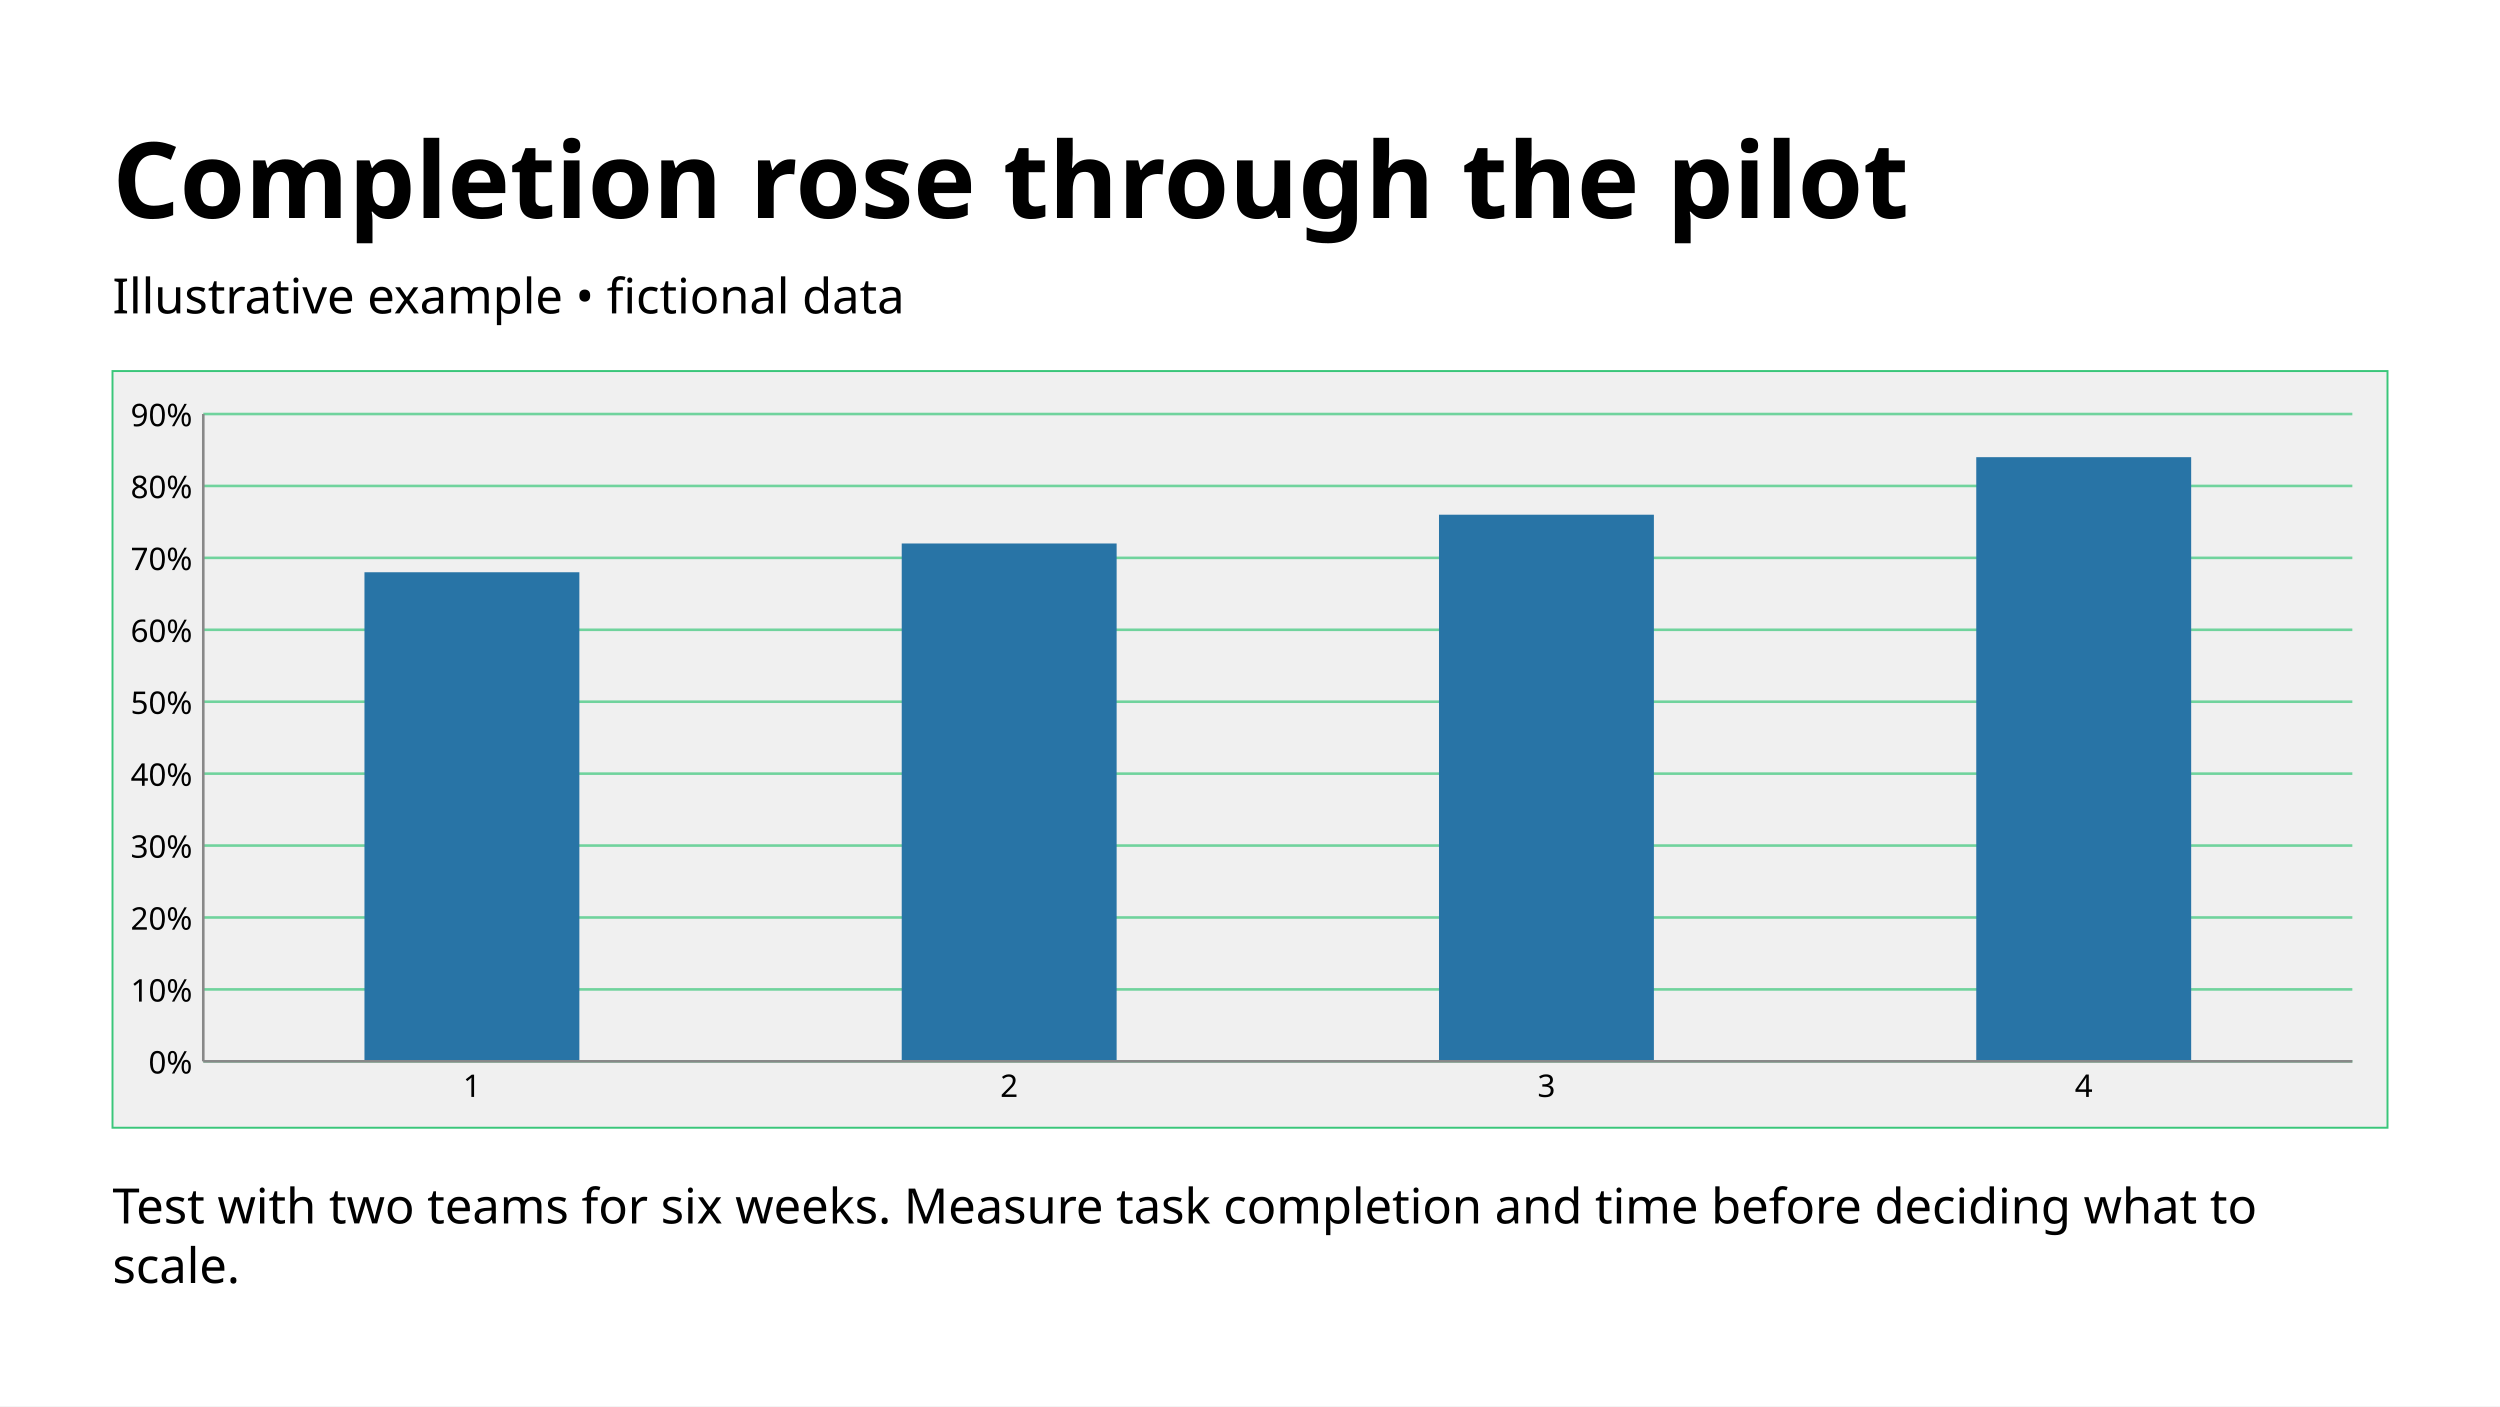
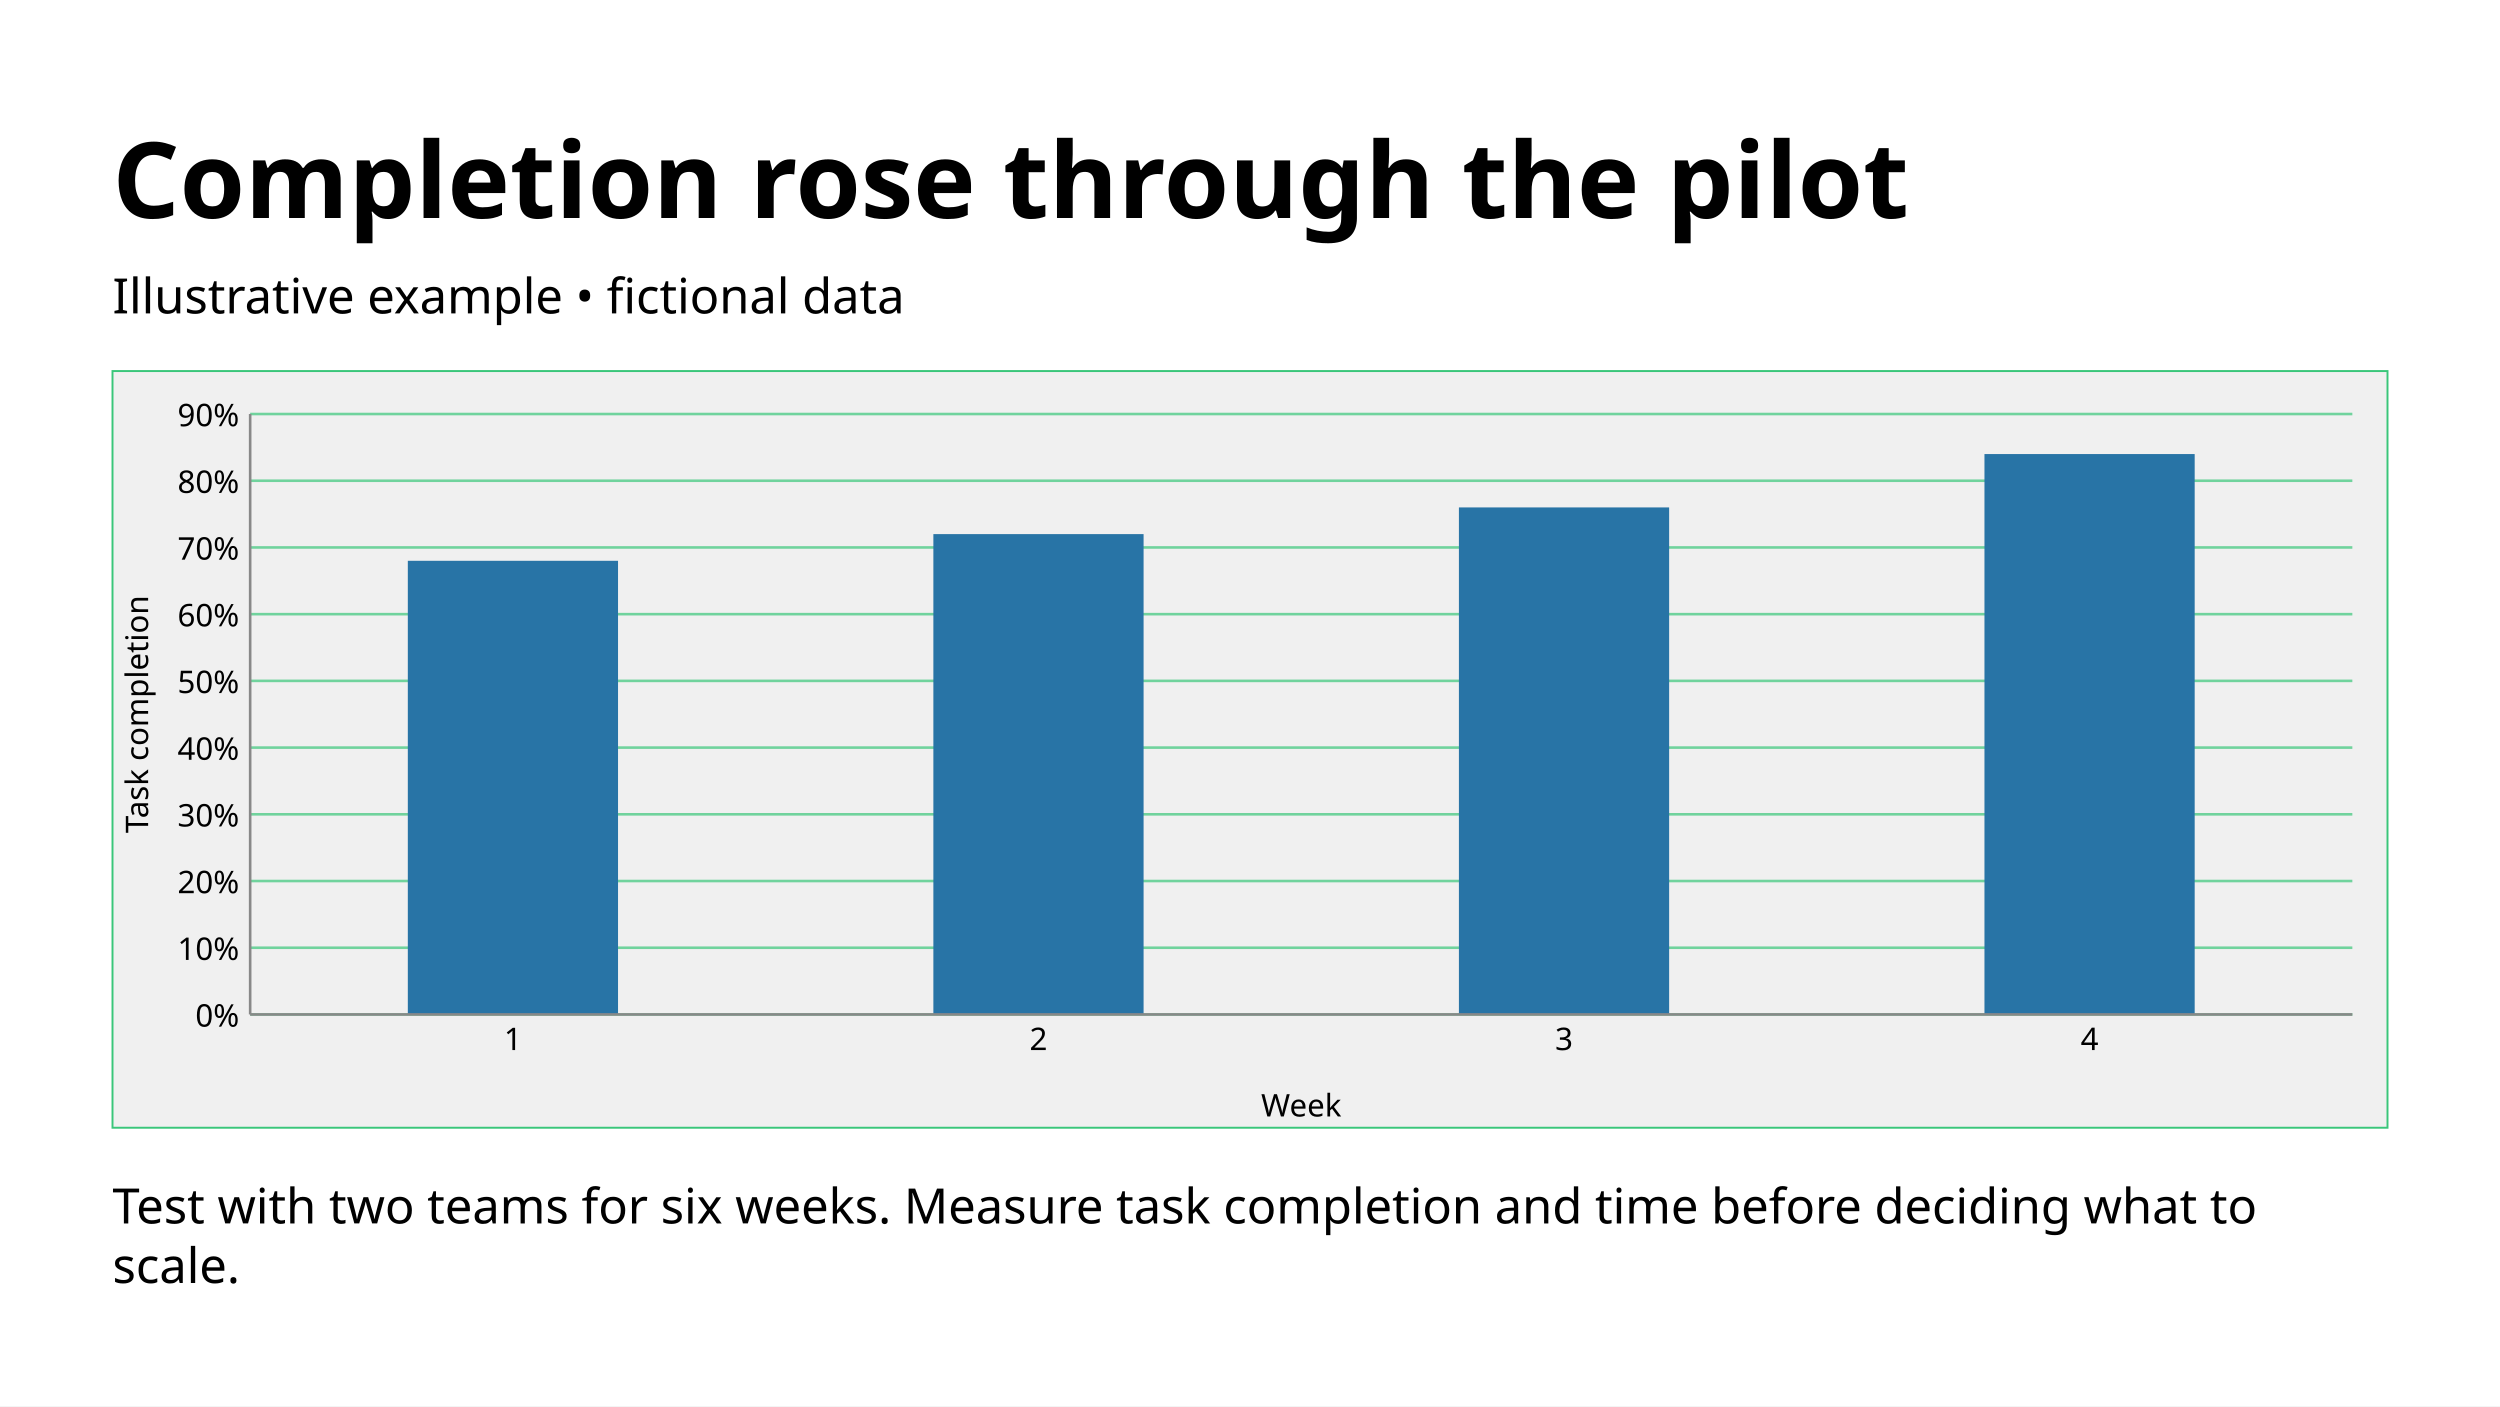
<svg xmlns="http://www.w3.org/2000/svg" aria-label="Completion rose through the pilot" aria-roledescription="slide" height="720" role="group" viewBox="0 0 1280 720" width="1280">
  <rect aria-hidden="true" fill="#FFFFFF" height="720" opacity="1" width="1280" x="0" y="0" />
  <g>
    <text fill="#000000" font-family="Aptos Display, sans-serif" font-size="54" font-weight="700" style="white-space:pre" text-anchor="start" x="57.6" xml:space="preserve" y="111.6">Completion rose through the pilot</text>
  </g>
  <g>
    <text fill="#000000" font-family="Aptos, sans-serif" font-size="25" font-weight="400" style="white-space:pre" text-anchor="start" x="57.6" xml:space="preserve" y="160.48">Illustrative example • fictional data</text>
  </g>
  <g>
    <rect fill="#F0F0F0" height="387.42" stroke="#3AC67A" stroke-width="1" width="1164.8" x="57.6" y="189.98" />
    <g>
-       <text fill="#000000" font-family="Aptos, sans-serif" font-size="16" font-weight="400" style="white-space:pre" text-anchor="middle" x="241.62" xml:space="preserve" y="561.64">1</text>
+       <text fill="#000000" font-family="Aptos, sans-serif" font-size="16" font-weight="400" style="white-space:pre" text-anchor="middle" x="262.62" xml:space="preserve" y="537.64">1</text>
    </g>
    <g>
-       <text fill="#000000" font-family="Aptos, sans-serif" font-size="16" font-weight="400" style="white-space:pre" text-anchor="middle" x="516.7" xml:space="preserve" y="561.64">2</text>
+       <text fill="#000000" font-family="Aptos, sans-serif" font-size="16" font-weight="400" style="white-space:pre" text-anchor="middle" x="531.7" xml:space="preserve" y="537.64">2</text>
    </g>
    <g>
-       <text fill="#000000" font-family="Aptos, sans-serif" font-size="16" font-weight="400" style="white-space:pre" text-anchor="middle" x="791.78" xml:space="preserve" y="561.64">3</text>
+       <text fill="#000000" font-family="Aptos, sans-serif" font-size="16" font-weight="400" style="white-space:pre" text-anchor="middle" x="800.78" xml:space="preserve" y="537.64">3</text>
    </g>
    <g>
-       <text fill="#000000" font-family="Aptos, sans-serif" font-size="16" font-weight="400" style="white-space:pre" text-anchor="middle" x="1066.86" xml:space="preserve" y="561.64">4</text>
+       <text fill="#000000" font-family="Aptos, sans-serif" font-size="16" font-weight="400" style="white-space:pre" text-anchor="middle" x="1069.86" xml:space="preserve" y="537.64">4</text>
    </g>
-     <line stroke="#3AC67A" stroke-opacity="0.7" stroke-width="1.333" x1="104.08" x2="1204.4" y1="543.4" y2="543.4" />
+     <line stroke="#3AC67A" stroke-opacity="0.7" stroke-width="1.333" x1="128.08" x2="1204.4" y1="519.4" y2="519.4" />
    <g>
-       <text fill="#000000" font-family="Aptos, sans-serif" font-size="16" font-weight="400" style="white-space:pre" text-anchor="end" x="98.48" xml:space="preserve" y="549.64">0%</text>
+       <text fill="#000000" font-family="Aptos, sans-serif" font-size="16" font-weight="400" style="white-space:pre" text-anchor="end" x="122.48" xml:space="preserve" y="525.64">0%</text>
    </g>
-     <line stroke="#3AC67A" stroke-opacity="0.7" stroke-width="1.333" x1="104.08" x2="1204.4" y1="506.576" y2="506.576" />
+     <line stroke="#3AC67A" stroke-opacity="0.7" stroke-width="1.333" x1="128.08" x2="1204.4" y1="485.242" y2="485.242" />
    <g>
-       <text fill="#000000" font-family="Aptos, sans-serif" font-size="16" font-weight="400" style="white-space:pre" text-anchor="end" x="98.48" xml:space="preserve" y="512.816">10%</text>
+       <text fill="#000000" font-family="Aptos, sans-serif" font-size="16" font-weight="400" style="white-space:pre" text-anchor="end" x="122.48" xml:space="preserve" y="491.482">10%</text>
    </g>
-     <line stroke="#3AC67A" stroke-opacity="0.7" stroke-width="1.333" x1="104.08" x2="1204.4" y1="469.751" y2="469.751" />
+     <line stroke="#3AC67A" stroke-opacity="0.7" stroke-width="1.333" x1="128.08" x2="1204.4" y1="451.084" y2="451.084" />
    <g>
-       <text fill="#000000" font-family="Aptos, sans-serif" font-size="16" font-weight="400" style="white-space:pre" text-anchor="end" x="98.48" xml:space="preserve" y="475.991">20%</text>
+       <text fill="#000000" font-family="Aptos, sans-serif" font-size="16" font-weight="400" style="white-space:pre" text-anchor="end" x="122.48" xml:space="preserve" y="457.324">20%</text>
    </g>
-     <line stroke="#3AC67A" stroke-opacity="0.7" stroke-width="1.333" x1="104.08" x2="1204.4" y1="432.927" y2="432.927" />
+     <line stroke="#3AC67A" stroke-opacity="0.7" stroke-width="1.333" x1="128.08" x2="1204.4" y1="416.927" y2="416.927" />
    <g>
-       <text fill="#000000" font-family="Aptos, sans-serif" font-size="16" font-weight="400" style="white-space:pre" text-anchor="end" x="98.48" xml:space="preserve" y="439.167">30%</text>
+       <text fill="#000000" font-family="Aptos, sans-serif" font-size="16" font-weight="400" style="white-space:pre" text-anchor="end" x="122.48" xml:space="preserve" y="423.167">30%</text>
    </g>
-     <line stroke="#3AC67A" stroke-opacity="0.7" stroke-width="1.333" x1="104.08" x2="1204.4" y1="396.102" y2="396.102" />
+     <line stroke="#3AC67A" stroke-opacity="0.7" stroke-width="1.333" x1="128.08" x2="1204.4" y1="382.769" y2="382.769" />
    <g>
-       <text fill="#000000" font-family="Aptos, sans-serif" font-size="16" font-weight="400" style="white-space:pre" text-anchor="end" x="98.48" xml:space="preserve" y="402.342">40%</text>
+       <text fill="#000000" font-family="Aptos, sans-serif" font-size="16" font-weight="400" style="white-space:pre" text-anchor="end" x="122.48" xml:space="preserve" y="389.009">40%</text>
    </g>
-     <line stroke="#3AC67A" stroke-opacity="0.7" stroke-width="1.333" x1="104.08" x2="1204.4" y1="359.278" y2="359.278" />
+     <line stroke="#3AC67A" stroke-opacity="0.7" stroke-width="1.333" x1="128.08" x2="1204.4" y1="348.611" y2="348.611" />
    <g>
-       <text fill="#000000" font-family="Aptos, sans-serif" font-size="16" font-weight="400" style="white-space:pre" text-anchor="end" x="98.48" xml:space="preserve" y="365.518">50%</text>
+       <text fill="#000000" font-family="Aptos, sans-serif" font-size="16" font-weight="400" style="white-space:pre" text-anchor="end" x="122.48" xml:space="preserve" y="354.851">50%</text>
    </g>
-     <line stroke="#3AC67A" stroke-opacity="0.7" stroke-width="1.333" x1="104.08" x2="1204.4" y1="322.453" y2="322.453" />
+     <line stroke="#3AC67A" stroke-opacity="0.7" stroke-width="1.333" x1="128.08" x2="1204.4" y1="314.453" y2="314.453" />
    <g>
-       <text fill="#000000" font-family="Aptos, sans-serif" font-size="16" font-weight="400" style="white-space:pre" text-anchor="end" x="98.48" xml:space="preserve" y="328.693">60%</text>
+       <text fill="#000000" font-family="Aptos, sans-serif" font-size="16" font-weight="400" style="white-space:pre" text-anchor="end" x="122.48" xml:space="preserve" y="320.693">60%</text>
    </g>
-     <line stroke="#3AC67A" stroke-opacity="0.7" stroke-width="1.333" x1="104.08" x2="1204.4" y1="285.629" y2="285.629" />
+     <line stroke="#3AC67A" stroke-opacity="0.7" stroke-width="1.333" x1="128.08" x2="1204.4" y1="280.296" y2="280.296" />
    <g>
-       <text fill="#000000" font-family="Aptos, sans-serif" font-size="16" font-weight="400" style="white-space:pre" text-anchor="end" x="98.48" xml:space="preserve" y="291.869">70%</text>
+       <text fill="#000000" font-family="Aptos, sans-serif" font-size="16" font-weight="400" style="white-space:pre" text-anchor="end" x="122.48" xml:space="preserve" y="286.536">70%</text>
    </g>
-     <line stroke="#3AC67A" stroke-opacity="0.7" stroke-width="1.333" x1="104.08" x2="1204.4" y1="248.804" y2="248.804" />
+     <line stroke="#3AC67A" stroke-opacity="0.7" stroke-width="1.333" x1="128.08" x2="1204.4" y1="246.138" y2="246.138" />
    <g>
-       <text fill="#000000" font-family="Aptos, sans-serif" font-size="16" font-weight="400" style="white-space:pre" text-anchor="end" x="98.48" xml:space="preserve" y="255.044">80%</text>
+       <text fill="#000000" font-family="Aptos, sans-serif" font-size="16" font-weight="400" style="white-space:pre" text-anchor="end" x="122.48" xml:space="preserve" y="252.378">80%</text>
    </g>
-     <line stroke="#3AC67A" stroke-opacity="0.7" stroke-width="1.333" x1="104.08" x2="1204.4" y1="211.98" y2="211.98" />
+     <line stroke="#3AC67A" stroke-opacity="0.7" stroke-width="1.333" x1="128.08" x2="1204.4" y1="211.98" y2="211.98" />
    <g>
-       <text fill="#000000" font-family="Aptos, sans-serif" font-size="16" font-weight="400" style="white-space:pre" text-anchor="end" x="98.48" xml:space="preserve" y="218.22">90%</text>
+       <text fill="#000000" font-family="Aptos, sans-serif" font-size="16" font-weight="400" style="white-space:pre" text-anchor="end" x="122.48" xml:space="preserve" y="218.22">90%</text>
    </g>
-     <rect fill="#2874A6" height="250.406" width="110.032" x="186.604" y="292.994" />
-     <rect fill="#2874A6" height="265.136" width="110.032" x="461.684" y="278.264" />
-     <rect fill="#2874A6" height="279.866" width="110.032" x="736.764" y="263.534" />
-     <rect fill="#2874A6" height="309.325" width="110.032" x="1011.844" y="234.075" />
-     <line stroke="#888888" stroke-width="1.333" x1="104.08" x2="104.08" y1="211.98" y2="543.4" />
-     <line stroke="#888888" stroke-width="1.333" x1="104.08" x2="1204.4" y1="543.4" y2="543.4" />
+     <rect fill="#2874A6" height="232.273" width="107.632" x="208.804" y="287.127" />
+     <rect fill="#2874A6" height="245.936" width="107.632" x="477.884" y="273.464" />
+     <rect fill="#2874A6" height="259.599" width="107.632" x="746.964" y="259.801" />
+     <rect fill="#2874A6" height="286.925" width="107.632" x="1016.044" y="232.475" />
+     <line stroke="#888888" stroke-width="1.333" x1="128.08" x2="128.08" y1="211.98" y2="519.4" />
+     <line stroke="#888888" stroke-width="1.333" x1="128.08" x2="1204.4" y1="519.4" y2="519.4" />
+     <g>
+       <text fill="#000000" font-family="Aptos, sans-serif" font-size="16" font-weight="400" style="white-space:pre" text-anchor="middle" x="666.24" xml:space="preserve" y="571.64">Week</text>
+     </g>
+     <g transform="rotate(-90 69.6 365.69)">
+       <g>
+         <text fill="#000000" font-family="Aptos, sans-serif" font-size="16" font-weight="400" style="white-space:pre" text-anchor="middle" x="69.6" xml:space="preserve" y="371.93">Task completion</text>
+       </g>
+     </g>
  </g>
  <g>
    <text fill="#000000" font-family="Aptos, sans-serif" font-size="25" font-weight="400" style="white-space:pre" text-anchor="start" x="57.6" xml:space="preserve" y="626.4">Test with two teams for six weeks. Measure task completion and time before deciding what to </text>
    <text fill="#000000" font-family="Aptos, sans-serif" font-size="25" font-weight="400" style="white-space:pre" text-anchor="start" x="57.6" xml:space="preserve" y="656.9">scale.</text>
  </g>
</svg>
